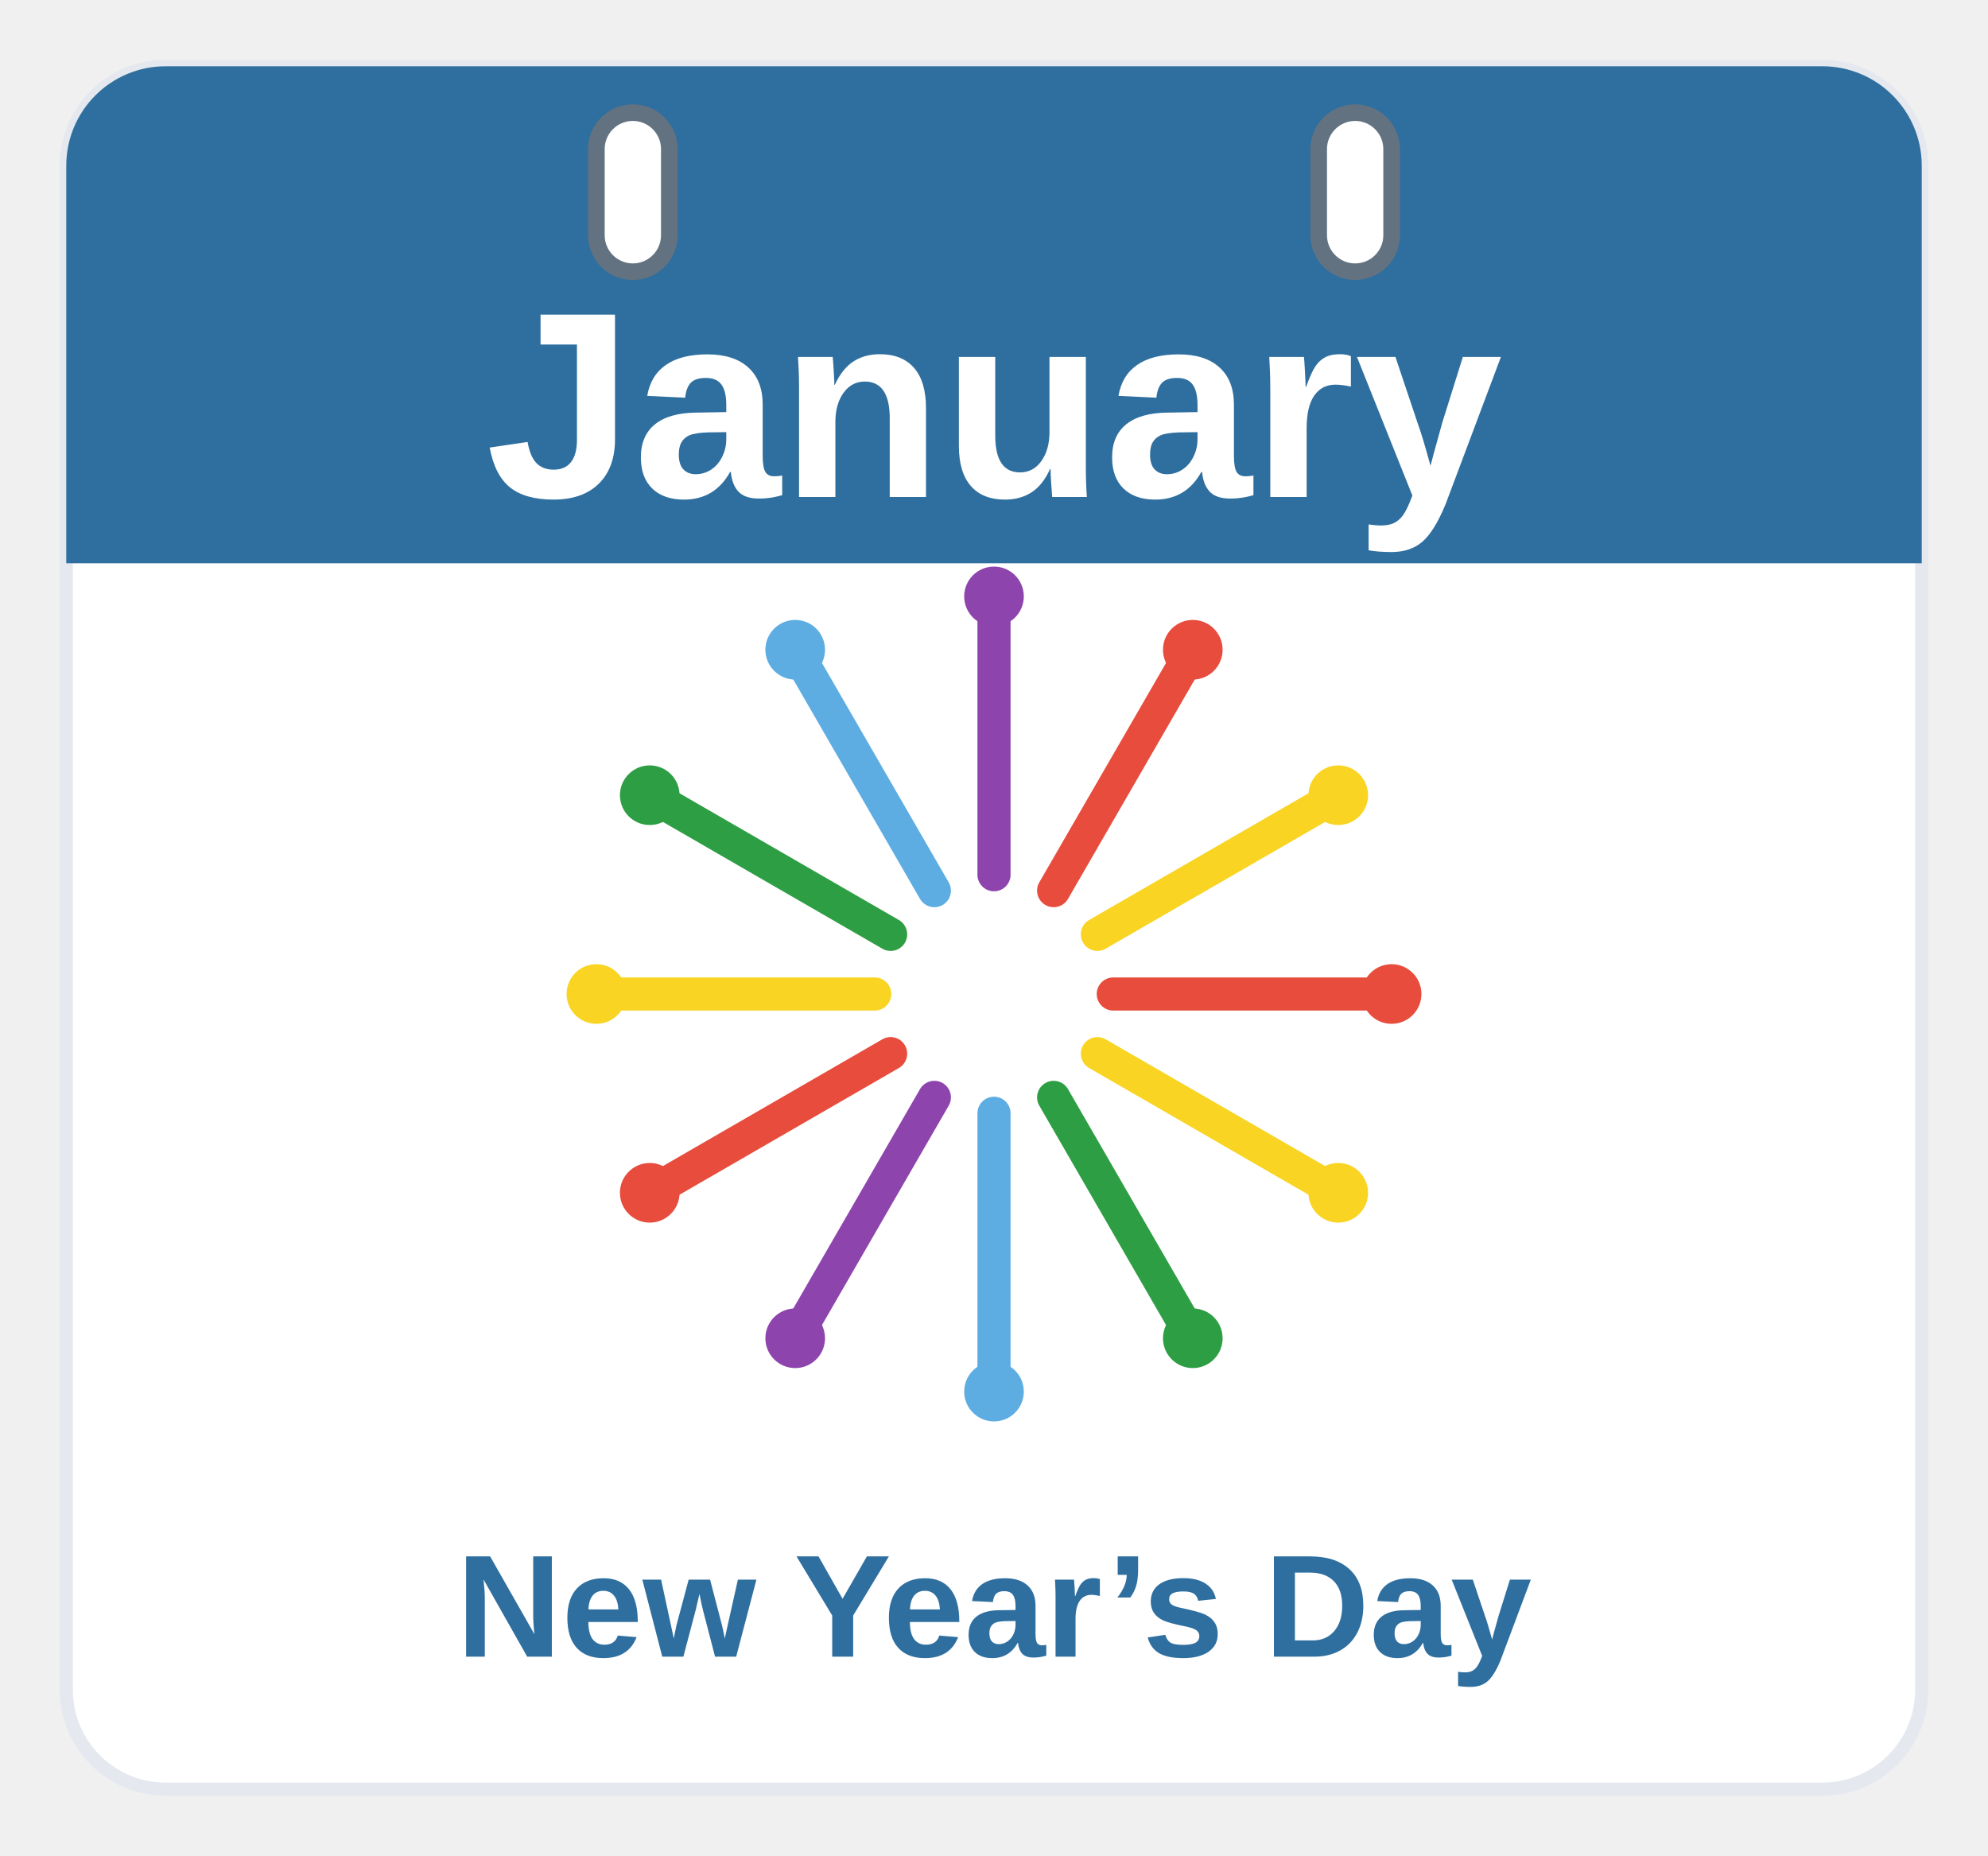
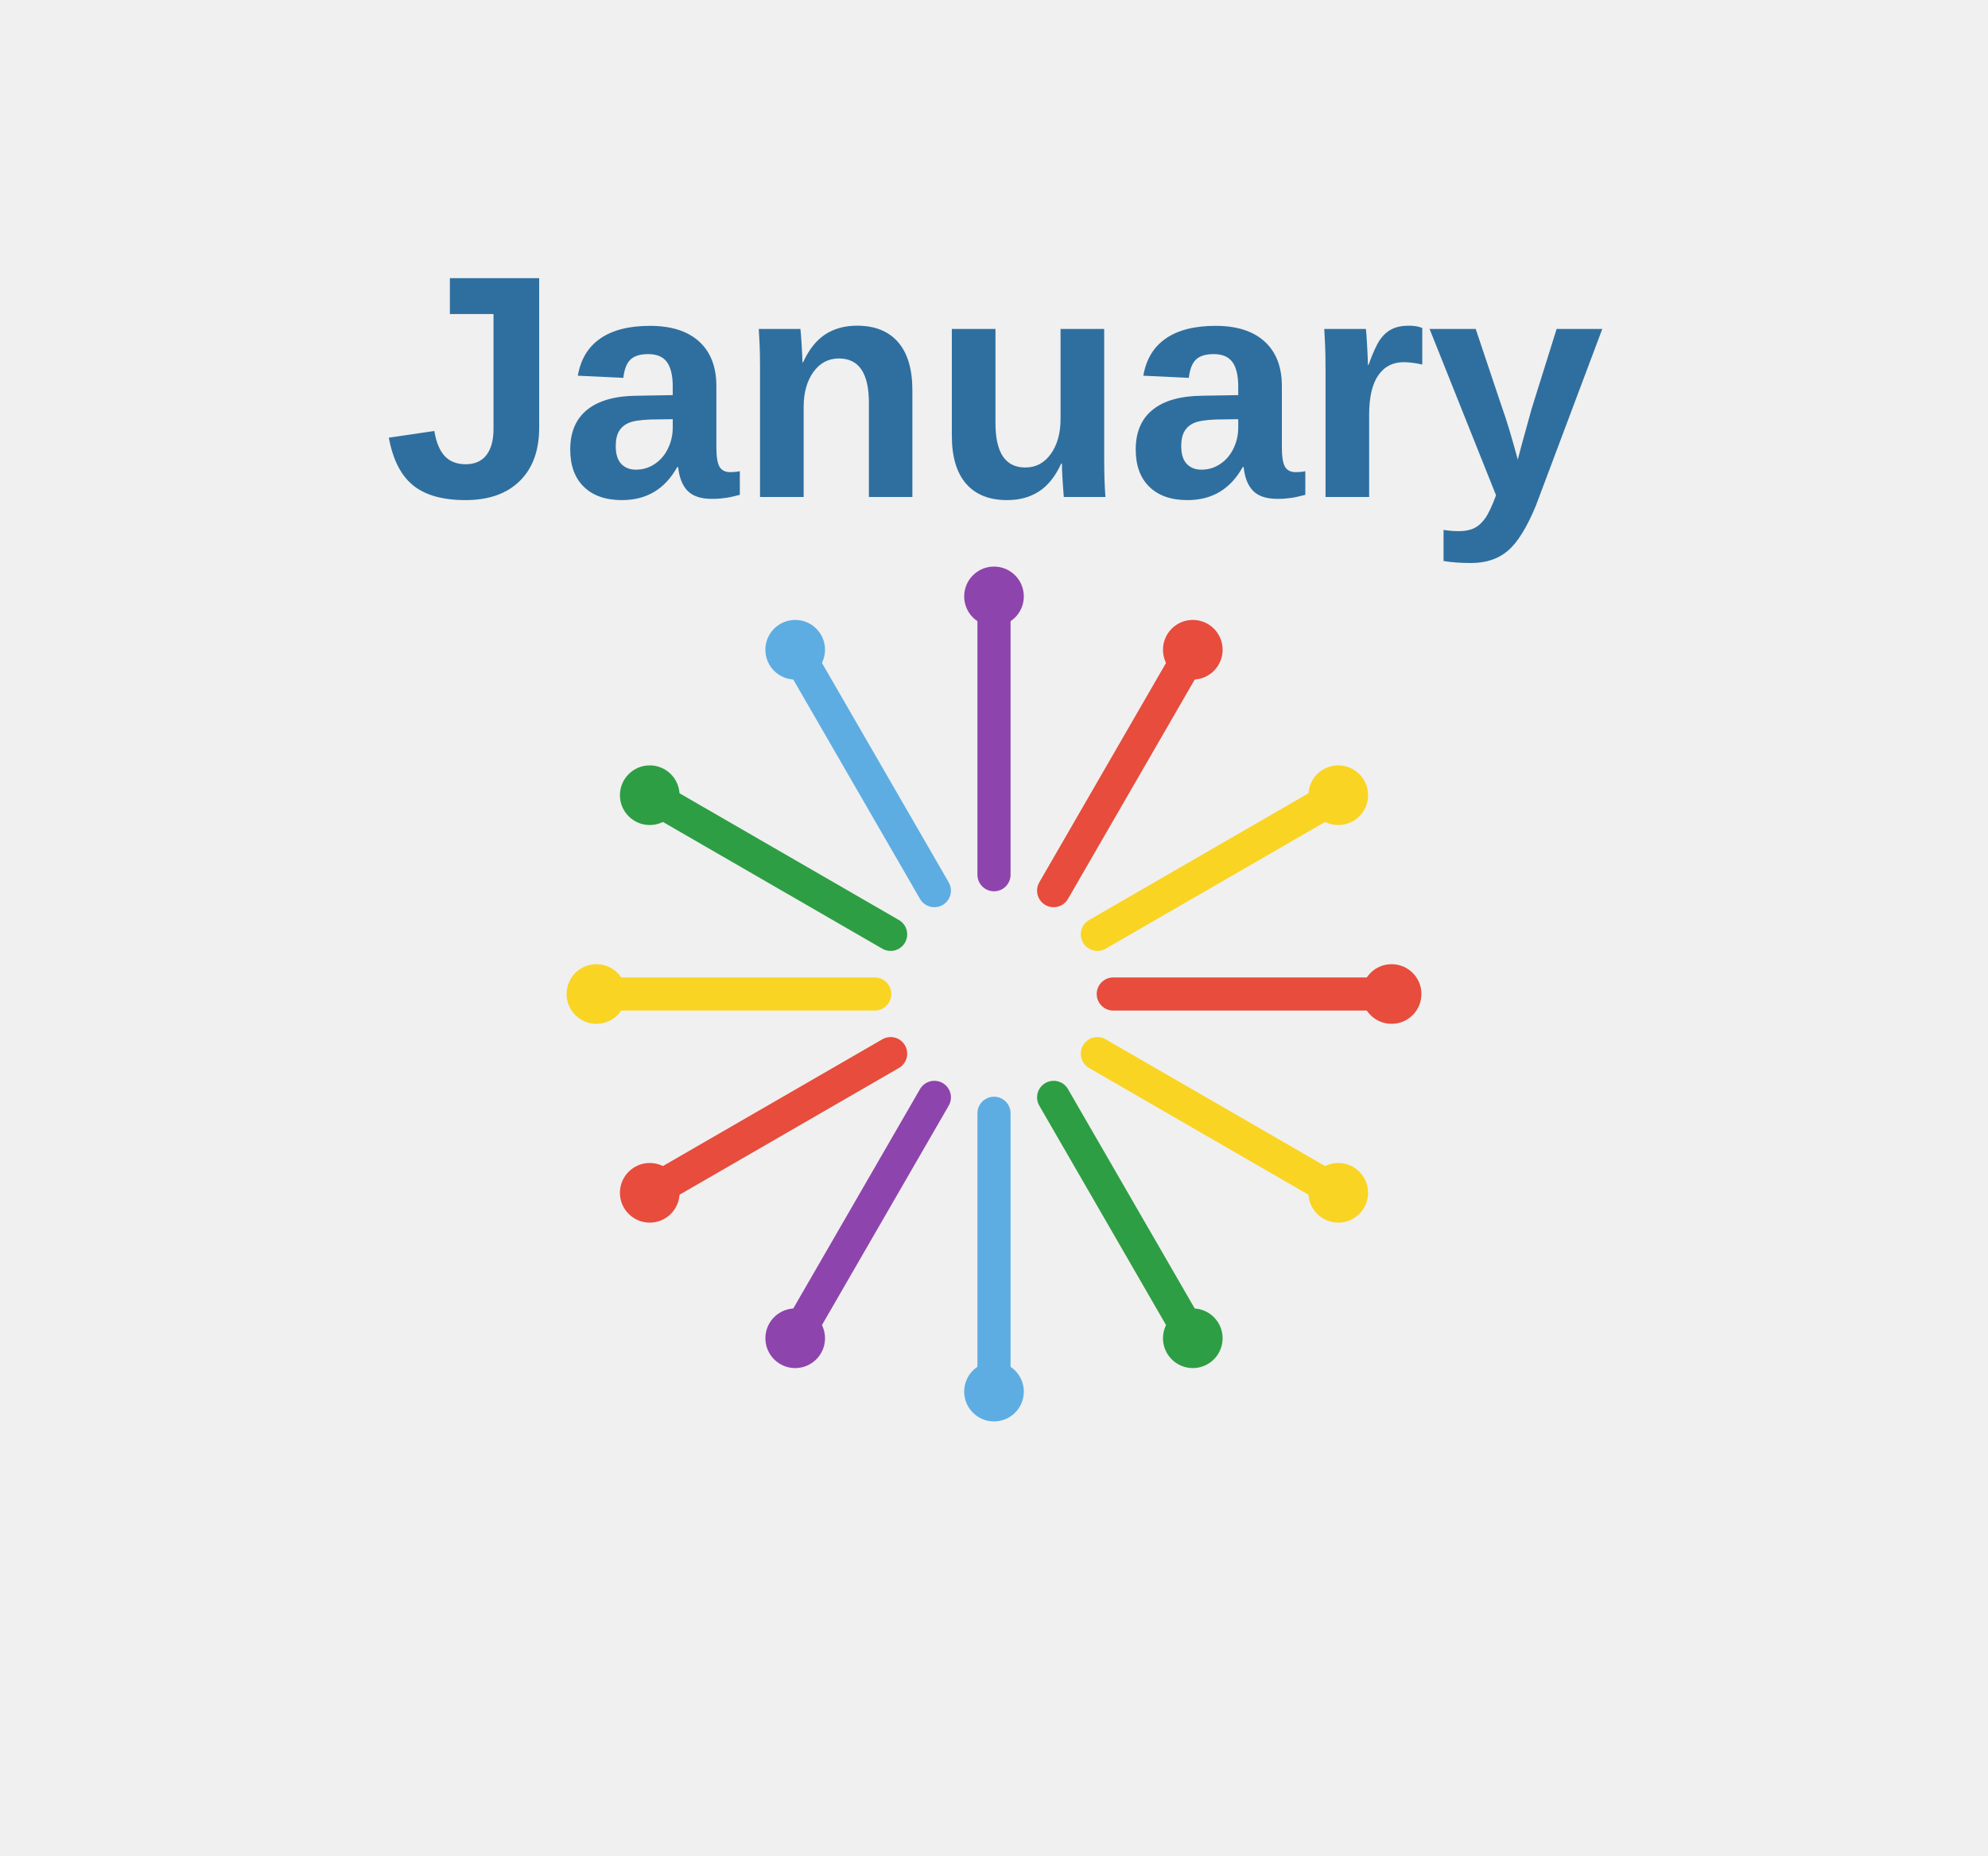
- <svg xmlns="http://www.w3.org/2000/svg" viewBox="0 0 600 560" role="img" aria-label="January: New Year’s Day">
-   <rect x="20" y="20" width="560" height="520" rx="30" fill="#ffffff" stroke="#e5e9ef" stroke-width="4" />
-   <path d="M20 50 a30 30 0 0 1 30 -30 h500 a30 30 0 0 1 30 30 v120 h-560 z" fill="#2f6f9f" />
-   <rect x="180.0" y="34" width="22" height="48" rx="11" fill="#ffffff" stroke="#637280" stroke-width="5" />
-   <rect x="398.0" y="34" width="22" height="48" rx="11" fill="#ffffff" stroke="#637280" stroke-width="5" />
-   <text x="300.0" y="150" text-anchor="middle" font-family="Nunito, Arial, sans-serif" font-size="80" font-weight="800" fill="#ffffff">January</text>
+ <svg xmlns="http://www.w3.org/2000/svg" viewBox="0 0 600 560" role="img" aria-label="January">
+   <text x="300.0" y="150" text-anchor="middle" font-family="Nunito, Arial, sans-serif" font-size="96" font-weight="800" fill="#2f6f9f">January</text>
  <line x1="336.0" y1="300.0" x2="420.0" y2="300.0" stroke="#e74c3c" stroke-width="10" stroke-linecap="round" />
  <circle cx="420.0" cy="300.0" r="9" fill="#e74c3c" />
  <line x1="331.2" y1="318.0" x2="403.9" y2="360.0" stroke="#f9d423" stroke-width="10" stroke-linecap="round" />
  <circle cx="403.9" cy="360.0" r="9" fill="#f9d423" />
  <line x1="318.0" y1="331.2" x2="360.0" y2="403.9" stroke="#2e9e44" stroke-width="10" stroke-linecap="round" />
  <circle cx="360.0" cy="403.9" r="9" fill="#2e9e44" />
  <line x1="300.0" y1="336.0" x2="300.0" y2="420.0" stroke="#5dade2" stroke-width="10" stroke-linecap="round" />
  <circle cx="300.0" cy="420.0" r="9" fill="#5dade2" />
  <line x1="282.0" y1="331.2" x2="240.0" y2="403.9" stroke="#8e44ad" stroke-width="10" stroke-linecap="round" />
  <circle cx="240.0" cy="403.9" r="9" fill="#8e44ad" />
  <line x1="268.8" y1="318.0" x2="196.1" y2="360.0" stroke="#e74c3c" stroke-width="10" stroke-linecap="round" />
  <circle cx="196.1" cy="360.0" r="9" fill="#e74c3c" />
  <line x1="264.0" y1="300.0" x2="180.0" y2="300.0" stroke="#f9d423" stroke-width="10" stroke-linecap="round" />
  <circle cx="180.0" cy="300.0" r="9" fill="#f9d423" />
  <line x1="268.8" y1="282.0" x2="196.1" y2="240.0" stroke="#2e9e44" stroke-width="10" stroke-linecap="round" />
  <circle cx="196.1" cy="240.0" r="9" fill="#2e9e44" />
  <line x1="282.0" y1="268.8" x2="240.0" y2="196.1" stroke="#5dade2" stroke-width="10" stroke-linecap="round" />
  <circle cx="240.0" cy="196.1" r="9" fill="#5dade2" />
  <line x1="300.0" y1="264.0" x2="300.0" y2="180.0" stroke="#8e44ad" stroke-width="10" stroke-linecap="round" />
  <circle cx="300.0" cy="180.0" r="9" fill="#8e44ad" />
  <line x1="318.0" y1="268.8" x2="360.0" y2="196.1" stroke="#e74c3c" stroke-width="10" stroke-linecap="round" />
  <circle cx="360.0" cy="196.1" r="9" fill="#e74c3c" />
  <line x1="331.2" y1="282.0" x2="403.9" y2="240.0" stroke="#f9d423" stroke-width="10" stroke-linecap="round" />
  <circle cx="403.9" cy="240.0" r="9" fill="#f9d423" />
-   <text x="300.0" y="500" text-anchor="middle" font-family="Nunito, Arial, sans-serif" font-size="44" font-weight="800" fill="#2f6f9f">New Year’s Day</text>
</svg>
